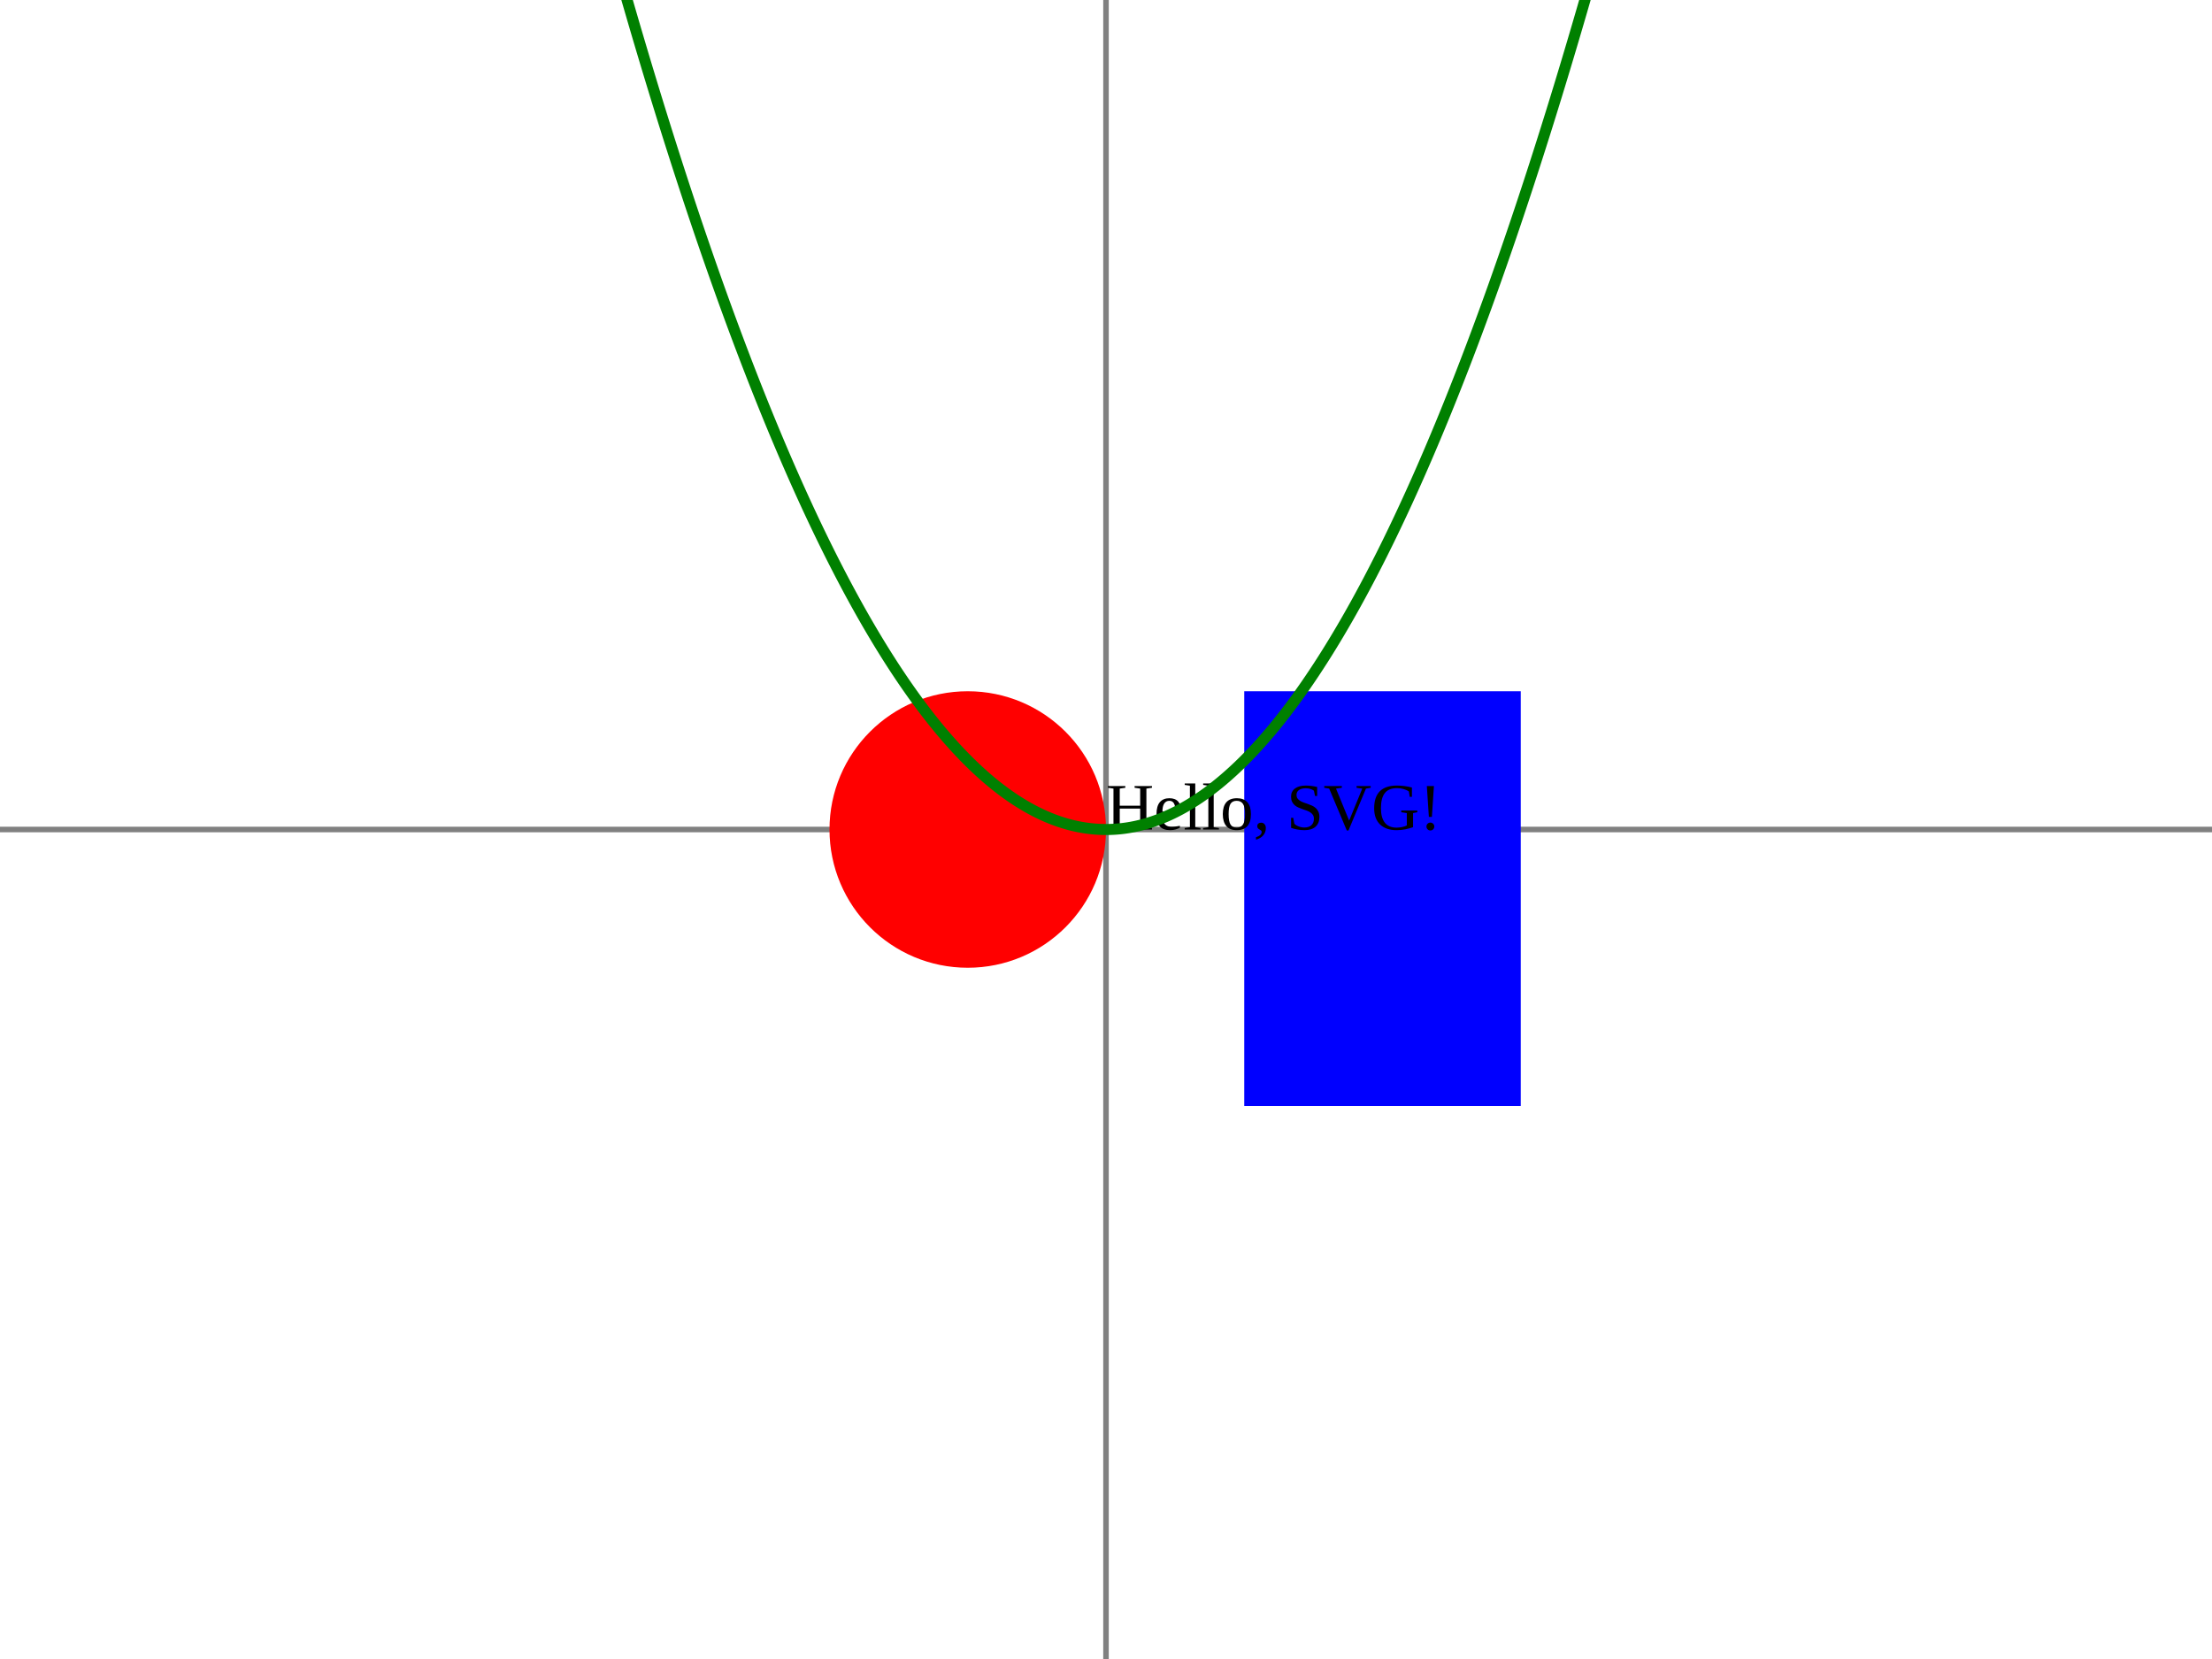
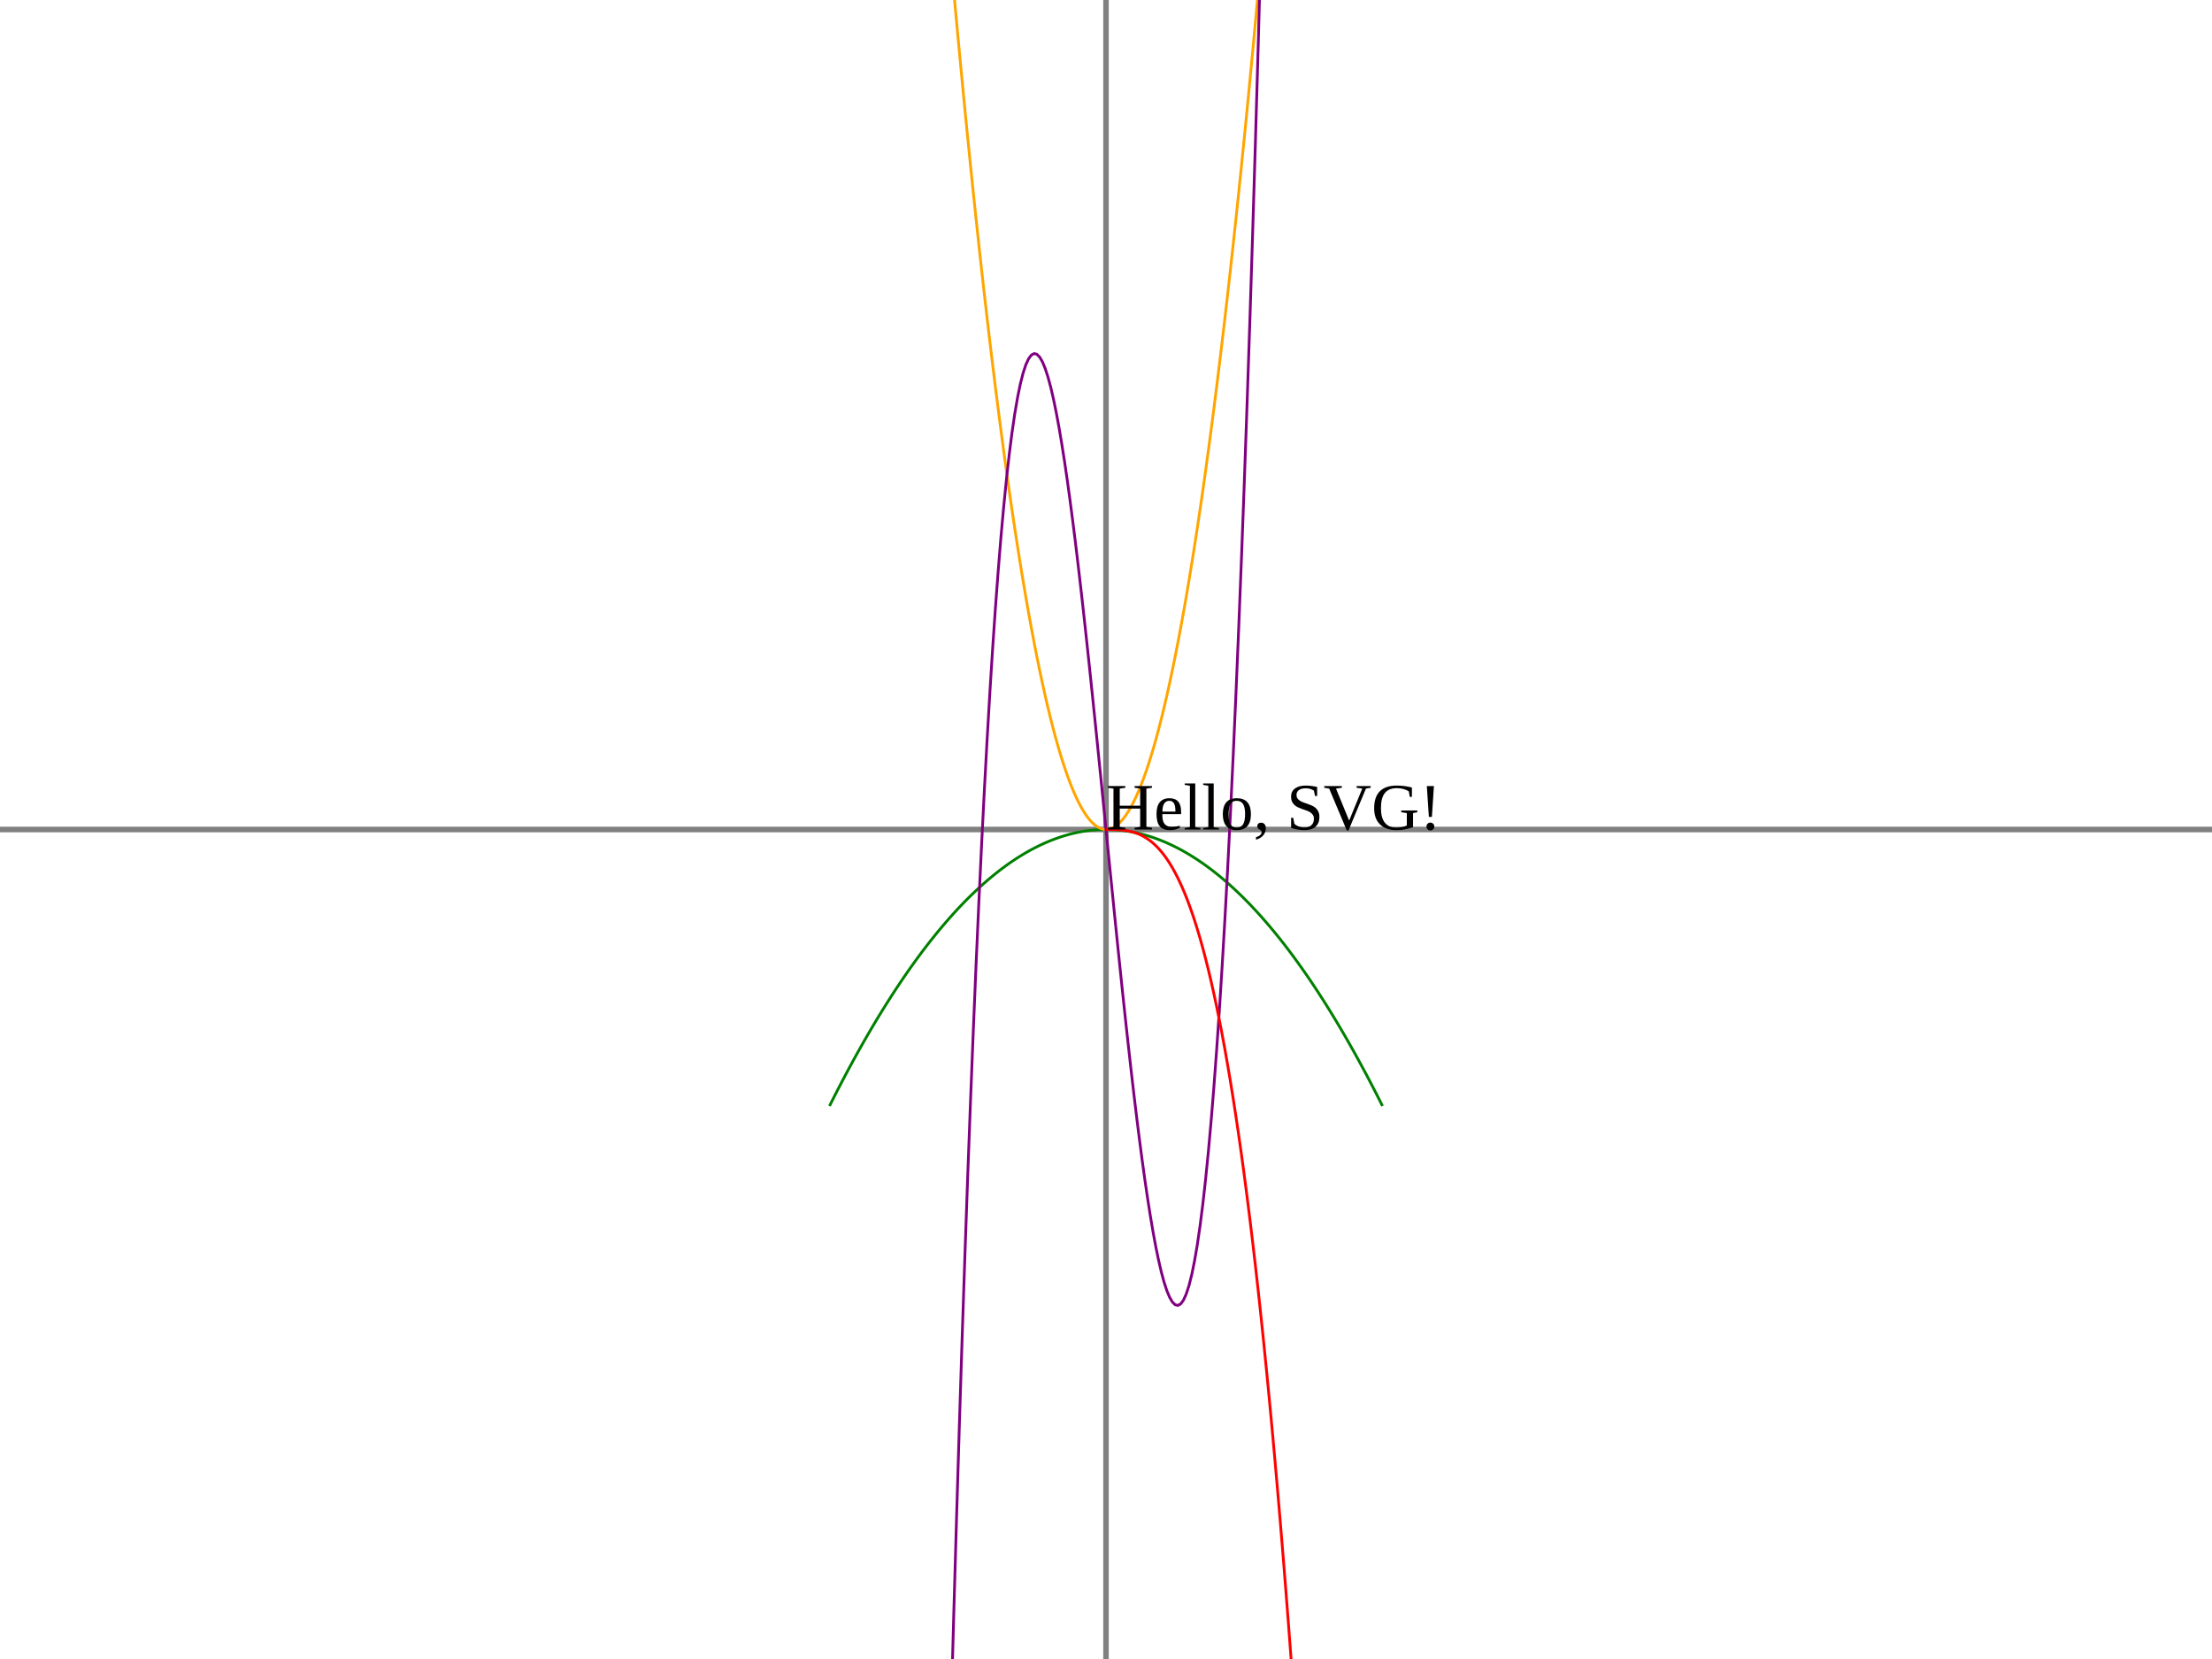
- <svg xmlns="http://www.w3.org/2000/svg" width="800" height="600" style="background: white;">
+ <svg xmlns="http://www.w3.org/2000/svg" width="800" height="600" style="background: lightyellow;">
  <line x1="0" y1="300.0" x2="800" y2="300.0" stroke="gray" stroke-width="2" />
  <line x1="400.0" y1="0" x2="400.0" y2="600" stroke="gray" stroke-width="2" />
-   <rect x="450.0" y="250.0" width="100" height="150" fill="blue" stroke="black" stroke-width="0" />
-   <circle cx="350.0" cy="300.0" r="50" fill="red" stroke="black" stroke-width="0" />
+   <polyline points="300.0,400.0 301.0,398.01 302.0,396.04 303.0,394.09 304.0,392.16 305.0,390.25 306.0,388.36 307.0,386.49 308.0,384.64 309.0,382.81 310.0,381 311,379.21 312,377.44 313,375.69 314,373.96 315,372.25 316,370.56 317,368.89 318,367.24 319,365.61 320,364 321,362.41 322,360.84 323,359.29 324,357.76 325,356.25 326,354.76 327,353.29 328,351.84 329,350.41 330,349 331,347.61 332,346.24 333,344.89 334,343.56 335,342.25 336,340.96 337,339.69 338,338.44 339,337.21 340,336 341,334.81 342,333.64 343,332.49 344,331.36 345,330.25 346,329.16 347,328.09 348,327.04 349,326.01 350,325 351,324.01 352,323.04 353,322.09 354,321.16 355,320.25 356,319.36 357,318.49 358,317.64 359,316.81 360,316 361,315.21 362,314.44 363,313.69 364,312.96 365,312.25 366,311.56 367,310.89 368,310.24 369,309.61 370,309 371,308.41 372,307.84 373,307.29 374,306.76 375,306.25 376,305.76 377,305.29 378,304.84 379,304.41 380,304 381,303.61 382,303.24 383,302.89 384,302.56 385,302.25 386,301.96 387,301.69 388,301.44 389,301.21 390,301 391,300.81 392,300.64 393,300.49 394,300.36 395,300.25 396,300.16 397,300.09 398,300.04 399,300.01 400,300.0 401,300.01 402,300.04 403,300.09 404,300.16 405,300.25 406,300.36 407,300.49 408,300.64 409,300.81 410,301 411,301.21 412,301.44 413,301.69 414,301.96 415,302.25 416,302.56 417,302.89 418,303.24 419,303.61 420,304 421,304.41 422,304.84 423,305.29 424,305.76 425,306.25 426,306.76 427,307.29 428,307.84 429,308.41 430,309 431,309.61 432,310.24 433,310.89 434,311.56 435,312.25 436,312.96 437,313.69 438,314.44 439,315.21 440,316 441,316.81 442,317.64 443,318.49 444,319.36 445,320.25 446,321.16 447,322.09 448,323.04 449,324.01 450,325 451,326.01 452,327.04 453,328.09 454,329.16 455,330.25 456,331.36 457,332.49 458,333.64 459,334.81 460,336 461,337.21 462,338.44 463,339.69 464,340.96 465,342.25 466,343.56 467,344.89 468,346.24 469,347.61 470,349 471,350.41 472,351.84 473,353.29 474,354.76 475,356.25 476,357.76 477,359.29 478,360.84 479,362.41 480,364 481,365.61 482,367.24 483,368.89 484,370.56 485,372.25 486,373.96 487,375.69 488,377.44 489,379.21 490,381 491,382.81 492,384.64 493,386.49 494,388.36 495,390.25 496,392.16 497,394.09 498,396.04 499,398.01 500,400" fill="none" stroke="green" stroke-width="1" />
+   <polyline points="300.0,-700.0 301.0,-680.1 302.0,-660.4 303.0,-640.9 304.0,-621.6 305.0,-602.5 306.0,-583.6 307.0,-564.9 308.0,-546.4 309.0,-528.1 310.0,-510 311,-492.1 312,-474.4 313,-456.9 314,-439.6 315,-422.5 316,-405.6 317,-388.9 318,-372.4 319,-356.1 320,-340 321,-324.1 322,-308.4 323,-292.9 324,-277.6 325,-262.5 326,-247.6 327,-232.9 328,-218.4 329,-204.1 330,-190 331,-176.1 332,-162.4 333,-148.9 334,-135.6 335,-122.5 336,-109.6 337,-96.9 338,-84.4 339,-72.1 340,-60 341,-48.1 342,-36.4 343,-24.9 344,-13.6 345,-2.5 346,8.4 347,19.1 348,29.6 349,39.9 350,50 351,59.9 352,69.6 353,79.1 354,88.4 355,97.5 356,106.4 357,115.1 358,123.6 359,131.9 360,140 361,147.9 362,155.6 363,163.1 364,170.4 365,177.5 366,184.4 367,191.1 368,197.6 369,203.9 370,210 371,215.9 372,221.6 373,227.1 374,232.4 375,237.5 376,242.4 377,247.1 378,251.6 379,255.9 380,260 381,263.9 382,267.6 383,271.1 384,274.4 385,277.5 386,280.4 387,283.1 388,285.6 389,287.9 390,290 391,291.9 392,293.6 393,295.1 394,296.4 395,297.5 396,298.4 397,299.1 398,299.6 399,299.9 400,300.0 401,299.9 402,299.6 403,299.1 404,298.4 405,297.5 406,296.4 407,295.1 408,293.6 409,291.9 410,290 411,287.9 412,285.6 413,283.1 414,280.4 415,277.5 416,274.4 417,271.1 418,267.6 419,263.9 420,260 421,255.9 422,251.6 423,247.1 424,242.4 425,237.5 426,232.4 427,227.1 428,221.6 429,215.9 430,210 431,203.9 432,197.6 433,191.1 434,184.4 435,177.5 436,170.4 437,163.1 438,155.6 439,147.9 440,140 441,131.9 442,123.6 443,115.1 444,106.4 445,97.5 446,88.4 447,79.1 448,69.6 449,59.9 450,50 451,39.9 452,29.6 453,19.1 454,8.4 455,-2.5 456,-13.6 457,-24.9 458,-36.4 459,-48.1 460,-60 461,-72.1 462,-84.4 463,-96.9 464,-109.6 465,-122.5 466,-135.6 467,-148.9 468,-162.4 469,-176.1 470,-190 471,-204.1 472,-218.4 473,-232.9 474,-247.6 475,-262.5 476,-277.6 477,-292.9 478,-308.4 479,-324.1 480,-340 481,-356.1 482,-372.4 483,-388.9 484,-405.6 485,-422.5 486,-439.6 487,-456.9 488,-474.4 489,-492.1 490,-510 491,-528.1 492,-546.4 493,-564.9 494,-583.6 495,-602.5 496,-621.6 497,-640.9 498,-660.4 499,-680.1 500,-700" fill="none" stroke="orange" stroke-width="1" />
+   <polyline points="300.0,4300.0 301.0,4161.495 302.0,4025.96 303.0,3893.365 304.0,3763.68 305.0,3636.875 306.0,3512.92 307.0,3391.785 308.0,3273.44 309.0,3157.855 310.0,3045 311,2934.845 312,2827.36 313,2722.515 314,2620.28 315,2520.625 316,2423.52 317,2328.935 318,2236.84 319,2147.205 320,2060 321,1975.195 322,1892.76 323,1812.665 324,1734.88 325,1659.375 326,1586.12 327,1515.085 328,1446.24 329,1379.555 330,1315 331,1252.545 332,1192.16 333,1133.815 334,1077.48 335,1023.125 336,970.72 337,920.235 338,871.64 339,824.905 340,780 341,736.895 342,695.56 343,655.965 344,618.08 345,581.875 346,547.32 347,514.385 348,483.04 349,453.255 350,425 351,398.245 352,372.96 353,349.115 354,326.68 355,305.625 356,285.92 357,267.535 358,250.44 359,234.605 360,220 361,206.595 362,194.36 363,183.265 364,173.28 365,164.375 366,156.52 367,149.685 368,143.84 369,138.955 370,135 371,131.945 372,129.76 373,128.415 374,127.88 375,128.125 376,129.12 377,130.835 378,133.24 379,136.305 380,140 381,144.295 382,149.16 383,154.565 384,160.48 385,166.875 386,173.72 387,180.985 388,188.64 389,196.655 390,205 391,213.645 392,222.56 393,231.715 394,241.08 395,250.625 396,260.32 397,270.135 398,280.04 399,290.005 400,300 401,309.995 402,319.96 403,329.865 404,339.68 405,349.375 406,358.92 407,368.285 408,377.44 409,386.355 410,395 411,403.345 412,411.36 413,419.015 414,426.28 415,433.125 416,439.52 417,445.435 418,450.84 419,455.705 420,460 421,463.695 422,466.76 423,469.165 424,470.88 425,471.875 426,472.12 427,471.585 428,470.24 429,468.055 430,465 431,461.045 432,456.16 433,450.315 434,443.48 435,435.625 436,426.72 437,416.735 438,405.64 439,393.405 440,380 441,365.395 442,349.56 443,332.465 444,314.08 445,294.375 446,273.32 447,250.885 448,227.04 449,201.755 450,175 451,146.745 452,116.96 453,85.615 454,52.68 455,18.125 456,-18.08 457,-55.965 458,-95.56 459,-136.895 460,-180 461,-224.905 462,-271.64 463,-320.235 464,-370.72 465,-423.125 466,-477.48 467,-533.815 468,-592.16 469,-652.545 470,-715 471,-779.555 472,-846.24 473,-915.085 474,-986.12 475,-1059.375 476,-1134.88 477,-1212.665 478,-1292.76 479,-1375.195 480,-1460 481,-1547.205 482,-1636.84 483,-1728.935 484,-1823.52 485,-1920.625 486,-2020.28 487,-2122.515 488,-2227.36 489,-2334.845 490,-2445 491,-2557.855 492,-2673.44 493,-2791.785 494,-2912.92 495,-3036.875 496,-3163.68 497,-3293.365 498,-3425.96 499,-3561.495 500,-3700" fill="none" stroke="purple" stroke-width="1" />
+   <polyline points="400.0,300.0 401.0,300.001 402.0,300.008 403.0,300.027 404.0,300.064 405.0,300.125 406.0,300.216 407.0,300.343 408.0,300.512 409.0,300.729 410.0,301.0 411.0,301.331 412.0,301.728 413.0,302.197 414.0,302.744 415.0,303.375 416.0,304.096 417.0,304.913 418.0,305.832 419.0,306.859 420.0,308.0 421.0,309.261 422.0,310.648 423.0,312.167 424.0,313.824 425.0,315.625 426.0,317.576 427.0,319.683 428.0,321.952 429.0,324.389 430.0,327 431.0,329.791 432.0,332.768 433.0,335.937 434.0,339.304 435.0,342.875 436.0,346.656 437.0,350.653 438.0,354.872 439.0,359.319 440.0,364 441.0,368.921 442.0,374.088 443.0,379.507 444.0,385.184 445.0,391.125 446.0,397.336 447.0,403.823 448.0,410.592 449.0,417.649 450.0,425 451.0,432.651 452.0,440.608 453.0,448.877 454.0,457.464 455,466.375 456,475.616 457,485.193 458,495.112 459,505.379 460,516 461,526.981 462,538.328 463,550.047 464,562.144 465,574.625 466,587.496 467,600.763 468,614.432 469,628.509 470,643 471,657.911 472,673.248 473,689.017 474,705.224 475,721.875 476,738.976 477,756.533 478,774.552 479,793.039 480,812 481,831.441 482,851.368 483,871.787 484,892.704 485,914.125 486,936.056 487,958.503 488,981.472 489,1004.969 490,1029 491,1053.571 492,1078.688 493,1104.357 494,1130.584 495,1157.375 496,1184.736 497,1212.673 498,1241.192 499,1270.299 500,1300" fill="none" stroke="red" stroke-width="1" />
  <text x="400.0" y="300.0" font-size="24" fill="black">Hello, SVG!</text>
-   <polyline points="200.0,-100.0 201.0,-96.01 202.0,-92.04 203.0,-88.09 204.0,-84.16 205.0,-80.25 206.0,-76.36 207.0,-72.49 208.0,-68.64 209.0,-64.81 210.0,-61.0 211.0,-57.21 212.0,-53.44 213.0,-49.69 214.0,-45.96 215.0,-42.25 216.0,-38.56 217.0,-34.89 218.0,-31.24 219.0,-27.61 220.0,-24.0 221.0,-20.41 222.0,-16.84 223.0,-13.29 224.0,-9.76 225.0,-6.25 226.0,-2.76 227.0,0.71 228.0,4.16 229.0,7.59 230.0,11.0 231.0,14.39 232.0,17.76 233.0,21.11 234.0,24.44 235.0,27.75 236.0,31.04 237.0,34.31 238.0,37.56 239.0,40.79 240.0,44.0 241.0,47.19 242.0,50.36 243.0,53.51 244.0,56.64 245.0,59.75 246.0,62.84 247.0,65.91 248.0,68.96 249.0,71.99 250.0,75.0 251.0,77.99 252.0,80.96 253.0,83.91 254.0,86.84 255.0,89.75 256.0,92.64 257.0,95.51 258.0,98.36 259.0,101.19 260.0,104.0 261.0,106.79 262.0,109.56 263.0,112.31 264.0,115.04 265.0,117.75 266.0,120.44 267.0,123.11 268.0,125.76 269.0,128.39 270.0,131.0 271.0,133.59 272.0,136.16 273.0,138.71 274.0,141.24 275.0,143.75 276.0,146.24 277.0,148.71 278.0,151.16 279.0,153.59 280.0,156.0 281.0,158.39 282.0,160.76 283.0,163.11 284.0,165.44 285.0,167.75 286.0,170.04 287.0,172.31 288.0,174.56 289.0,176.79 290.0,179.0 291.0,181.19 292.0,183.36 293.0,185.51 294.0,187.64 295.0,189.75 296.0,191.84 297.0,193.91 298.0,195.96 299.0,197.99 300.0,200.0 301.0,201.99 302.0,203.96 303.0,205.91 304.0,207.84 305.0,209.75 306.0,211.64 307.0,213.51 308.0,215.36 309.0,217.19 310.0,219.0 311.0,220.79 312.0,222.56 313.0,224.31 314.0,226.04 315.0,227.75 316.0,229.44 317.0,231.11 318.0,232.76 319.0,234.39 320.0,236.0 321.0,237.59 322.0,239.16 323.0,240.71 324.0,242.24 325.0,243.75 326.0,245.24 327.0,246.71 328.0,248.16 329.0,249.59 330.0,251.0 331.0,252.39 332.0,253.76 333.0,255.11 334.0,256.44 335.0,257.75 336.0,259.04 337.0,260.31 338.0,261.56 339.0,262.79 340.0,264.0 341.0,265.19 342.0,266.36 343.0,267.51 344.0,268.64 345.0,269.75 346.0,270.84 347.0,271.91 348.0,272.96 349.0,273.99 350.0,275.0 351.0,275.99 352.0,276.96 353.0,277.91 354.0,278.84 355.0,279.75 356.0,280.64 357.0,281.51 358.0,282.36 359.0,283.19 360.0,284.0 361.0,284.79 362.0,285.56 363.0,286.31 364.0,287.04 365.0,287.75 366.0,288.44 367.0,289.11 368.0,289.76 369.0,290.39 370.0,291.0 371.0,291.59 372.0,292.16 373.0,292.71 374.0,293.24 375.0,293.75 376.0,294.24 377.0,294.71 378.0,295.16 379.0,295.59 380.0,296.0 381.0,296.39 382.0,296.76 383.0,297.11 384.0,297.44 385.0,297.75 386.0,298.04 387.0,298.31 388.0,298.56 389.0,298.79 390.0,299.0 391.0,299.19 392.0,299.36 393.0,299.51 394.0,299.64 395.0,299.75 396.0,299.84 397.0,299.91 398.0,299.96 399.0,299.99 400.0,300.0 401.0,299.99 402.0,299.96 403.0,299.91 404.0,299.84 405.0,299.75 406.0,299.64 407.0,299.51 408.0,299.36 409.0,299.19 410.0,299.0 411.0,298.79 412.0,298.56 413.0,298.31 414.0,298.04 415.0,297.75 416.0,297.44 417.0,297.11 418.0,296.76 419.0,296.39 420.0,296.0 421.0,295.59 422.0,295.16 423.0,294.71 424.0,294.24 425.0,293.75 426.0,293.24 427.0,292.71 428.0,292.16 429.0,291.59 430.0,291.0 431.0,290.39 432.0,289.76 433.0,289.11 434.0,288.44 435.0,287.75 436.0,287.04 437.0,286.31 438.0,285.56 439.0,284.79 440.0,284.0 441.0,283.19 442.0,282.36 443.0,281.51 444.0,280.64 445.0,279.75 446.0,278.84 447.0,277.91 448.0,276.96 449.0,275.99 450.0,275.0 451.0,273.99 452.0,272.96 453.0,271.91 454.0,270.84 455.0,269.75 456.0,268.64 457.0,267.51 458.0,266.36 459.0,265.19 460.0,264.0 461.0,262.79 462.0,261.56 463.0,260.31 464.0,259.04 465.0,257.75 466.0,256.44 467.0,255.11 468.0,253.76 469.0,252.39 470.0,251.0 471.0,249.59 472.0,248.16 473.0,246.71 474.0,245.24 475.0,243.75 476.0,242.24 477.0,240.71 478.0,239.16 479.0,237.59 480.0,236.0 481.0,234.39 482.0,232.76 483.0,231.11 484.0,229.44 485.0,227.75 486.0,226.04 487.0,224.31 488.0,222.56 489.0,220.79 490.0,219.0 491.0,217.19 492.0,215.36 493.0,213.51 494.0,211.64 495.0,209.75 496.0,207.84 497.0,205.91 498.0,203.96 499.0,201.99 500.0,200.0 501.0,197.99 502.0,195.96 503.0,193.91 504.0,191.84 505.0,189.75 506.0,187.64 507.0,185.51 508.0,183.36 509.0,181.19 510.0,179.0 511.0,176.79 512.0,174.56 513.0,172.31 514.0,170.04 515.0,167.75 516.0,165.44 517.0,163.11 518.0,160.76 519.0,158.39 520.0,156.0 521.0,153.59 522.0,151.16 523.0,148.71 524.0,146.24 525.0,143.75 526.0,141.24 527.0,138.71 528.0,136.16 529.0,133.59 530.0,131.0 531.0,128.39 532.0,125.76 533.0,123.11 534.0,120.44 535.0,117.75 536.0,115.04 537.0,112.31 538.0,109.56 539.0,106.79 540.0,104.0 541.0,101.19 542.0,98.36 543.0,95.51 544.0,92.64 545.0,89.75 546.0,86.84 547.0,83.91 548.0,80.96 549.0,77.99 550.0,75.0 551.0,71.99 552.0,68.96 553.0,65.91 554.0,62.84 555.0,59.75 556.0,56.64 557.0,53.51 558.0,50.36 559.0,47.19 560.0,44.0 561.0,40.79 562.0,37.56 563.0,34.31 564.0,31.04 565.0,27.75 566.0,24.44 567.0,21.11 568.0,17.76 569.0,14.39 570.0,11.0 571.0,7.59 572.0,4.16 573.0,0.71 574.0,-2.76 575.0,-6.25 576.0,-9.76 577.0,-13.29 578.0,-16.84 579.0,-20.41 580.0,-24.0 581.0,-27.61 582.0,-31.24 583.0,-34.89 584.0,-38.56 585.0,-42.25 586.0,-45.96 587.0,-49.69 588.0,-53.44 589.0,-57.21 590.0,-61.0 591.0,-64.81 592.0,-68.64 593.0,-72.49 594.0,-76.36 595.0,-80.25 596.0,-84.16 597.0,-88.09 598.0,-92.04 599.0,-96.01 600.0,-100.0" fill="none" stroke="green" stroke-width="4" />
</svg>
